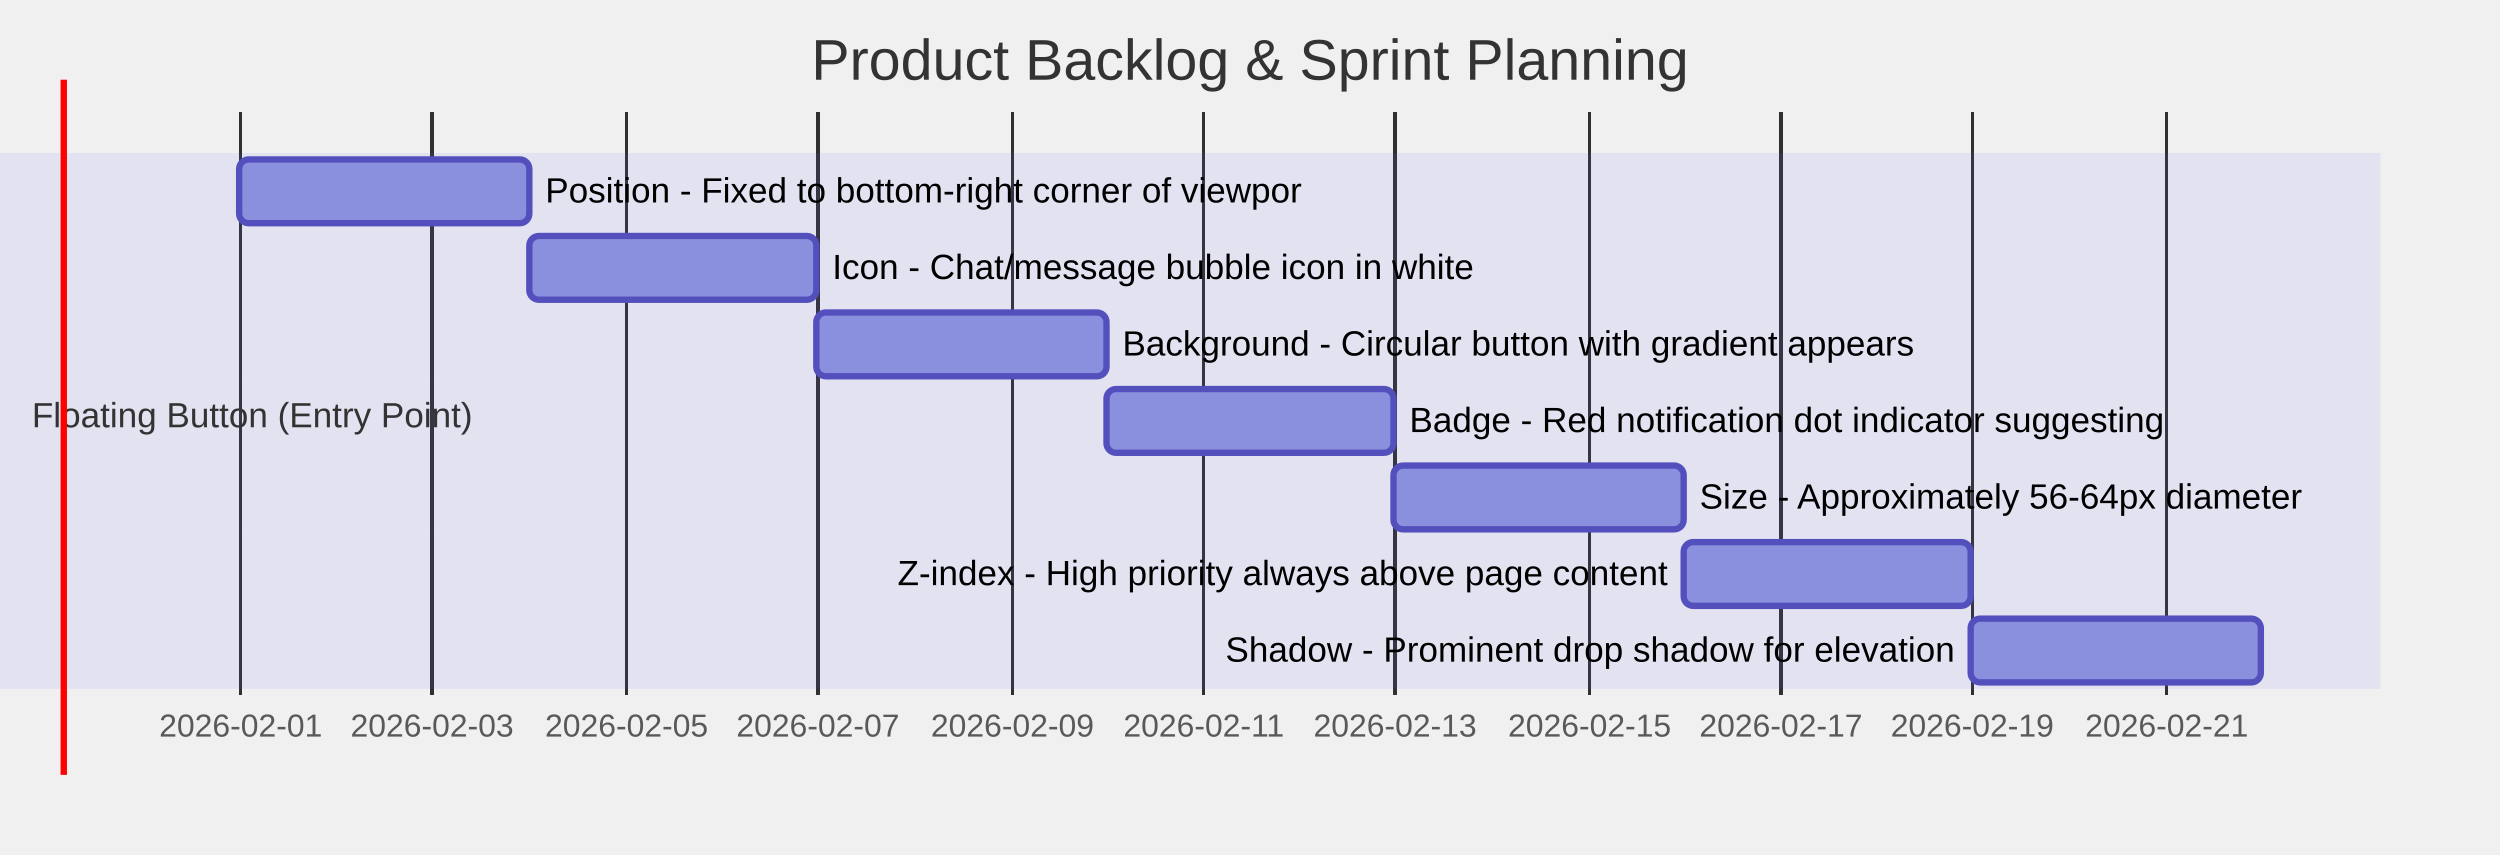
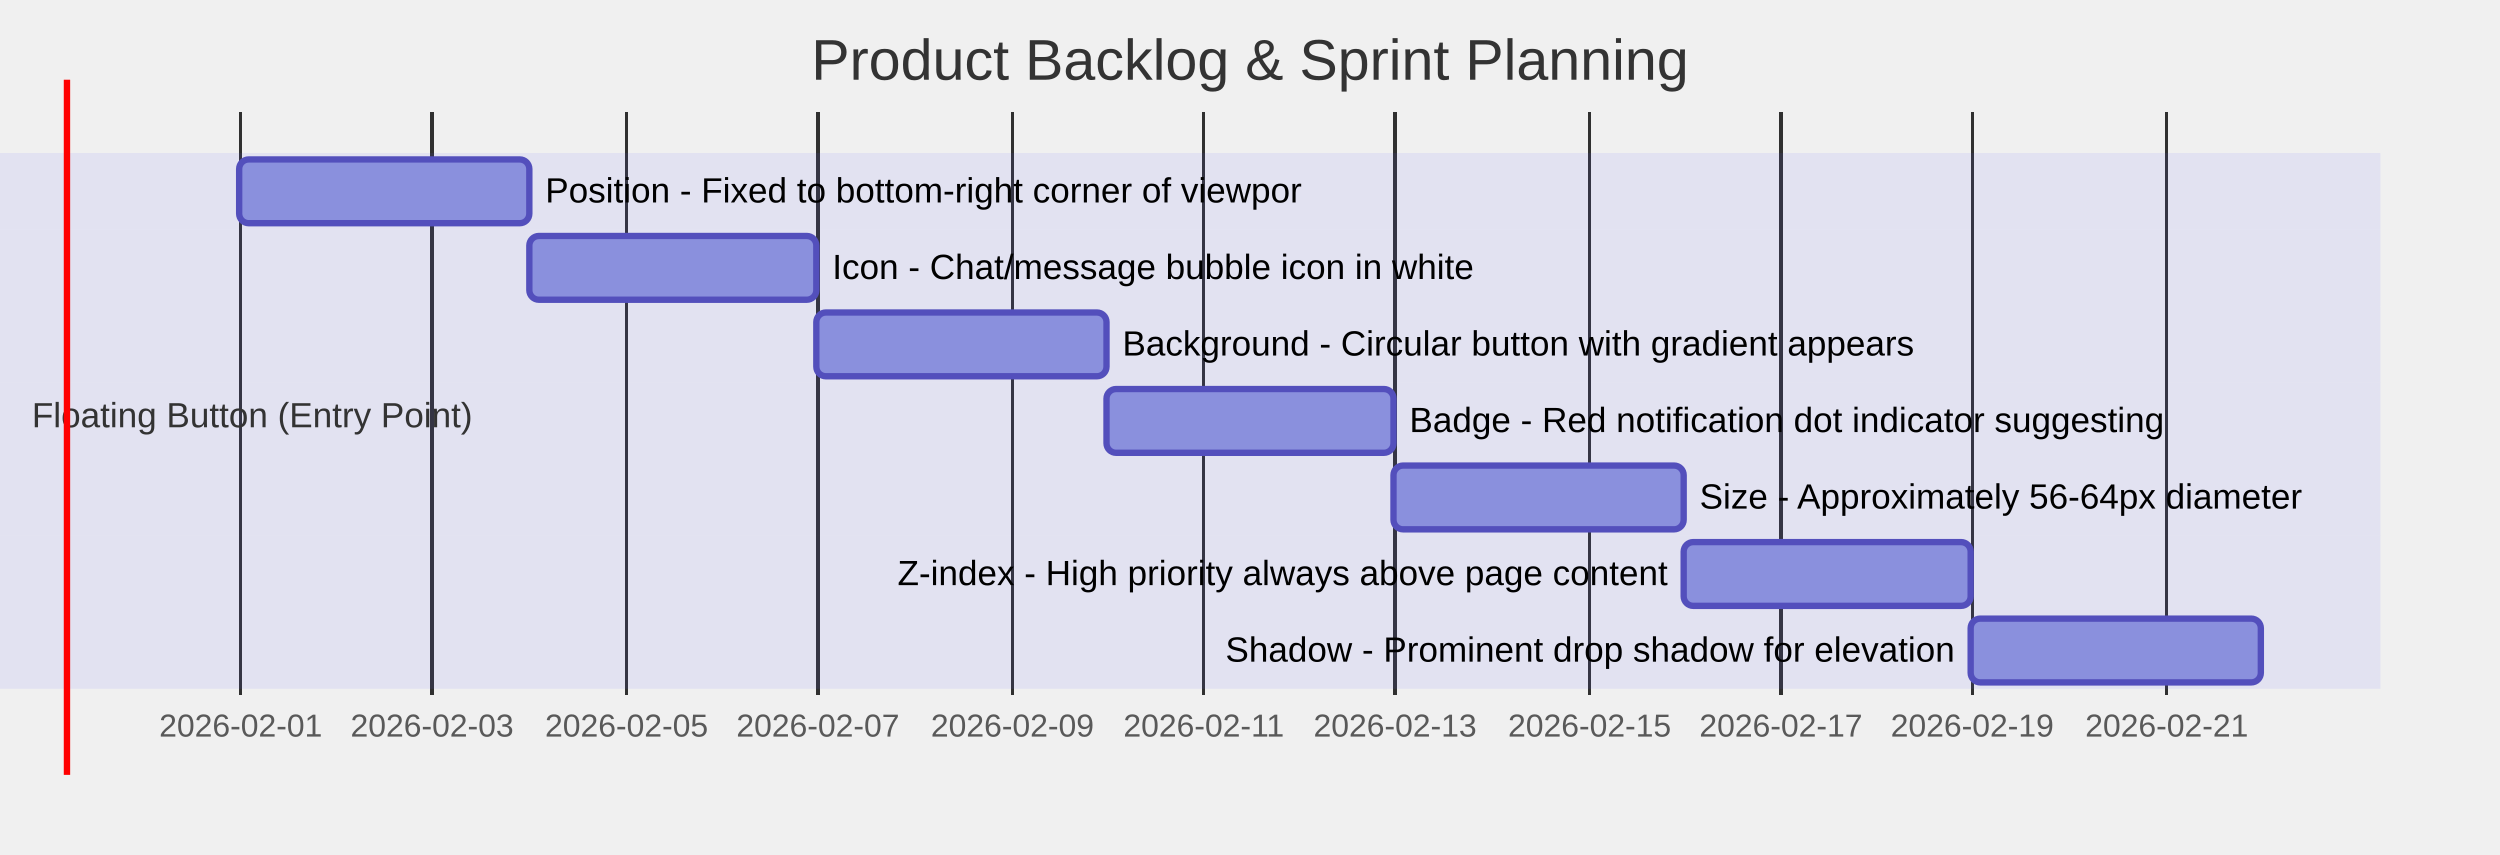
<svg xmlns="http://www.w3.org/2000/svg" id="my-svg" width="100%" viewBox="0 0 784 268" style="max-width: 784px; background-color: transparent;" role="graphics-document document" aria-roledescription="gantt">
  <style>#my-svg{font-family:"trebuchet ms",verdana,arial,sans-serif;font-size:16px;fill:#333;}@keyframes edge-animation-frame{from{stroke-dashoffset:0;}}@keyframes dash{to{stroke-dashoffset:0;}}#my-svg .edge-animation-slow{stroke-dasharray:9,5!important;stroke-dashoffset:900;animation:dash 50s linear infinite;stroke-linecap:round;}#my-svg .edge-animation-fast{stroke-dasharray:9,5!important;stroke-dashoffset:900;animation:dash 20s linear infinite;stroke-linecap:round;}#my-svg .error-icon{fill:#552222;}#my-svg .error-text{fill:#552222;stroke:#552222;}#my-svg .edge-thickness-normal{stroke-width:1px;}#my-svg .edge-thickness-thick{stroke-width:3.5px;}#my-svg .edge-pattern-solid{stroke-dasharray:0;}#my-svg .edge-thickness-invisible{stroke-width:0;fill:none;}#my-svg .edge-pattern-dashed{stroke-dasharray:3;}#my-svg .edge-pattern-dotted{stroke-dasharray:2;}#my-svg .marker{fill:#333333;stroke:#333333;}#my-svg .marker.cross{stroke:#333333;}#my-svg svg{font-family:"trebuchet ms",verdana,arial,sans-serif;font-size:16px;}#my-svg p{margin:0;}#my-svg .mermaid-main-font{font-family:"trebuchet ms",verdana,arial,sans-serif;}#my-svg .exclude-range{fill:#eeeeee;}#my-svg .section{stroke:none;opacity:0.2;}#my-svg .section0{fill:rgba(102, 102, 255, 0.49);}#my-svg .section2{fill:#fff400;}#my-svg .section1,#my-svg .section3{fill:white;opacity:0.2;}#my-svg .sectionTitle0{fill:#333;}#my-svg .sectionTitle1{fill:#333;}#my-svg .sectionTitle2{fill:#333;}#my-svg .sectionTitle3{fill:#333;}#my-svg .sectionTitle{text-anchor:start;font-family:"trebuchet ms",verdana,arial,sans-serif;}#my-svg .grid .tick{stroke:lightgrey;opacity:0.8;shape-rendering:crispEdges;}#my-svg .grid .tick text{font-family:"trebuchet ms",verdana,arial,sans-serif;fill:#333;}#my-svg .grid path{stroke-width:0;}#my-svg .today{fill:none;stroke:red;stroke-width:2px;}#my-svg .task{stroke-width:2;}#my-svg .taskText{text-anchor:middle;font-family:"trebuchet ms",verdana,arial,sans-serif;}#my-svg .taskTextOutsideRight{fill:black;text-anchor:start;font-family:"trebuchet ms",verdana,arial,sans-serif;}#my-svg .taskTextOutsideLeft{fill:black;text-anchor:end;}#my-svg .task.clickable{cursor:pointer;}#my-svg .taskText.clickable{cursor:pointer;fill:#003163!important;font-weight:bold;}#my-svg .taskTextOutsideLeft.clickable{cursor:pointer;fill:#003163!important;font-weight:bold;}#my-svg .taskTextOutsideRight.clickable{cursor:pointer;fill:#003163!important;font-weight:bold;}#my-svg .taskText0,#my-svg .taskText1,#my-svg .taskText2,#my-svg .taskText3{fill:white;}#my-svg .task0,#my-svg .task1,#my-svg .task2,#my-svg .task3{fill:#8a90dd;stroke:#534fbc;}#my-svg .taskTextOutside0,#my-svg .taskTextOutside2{fill:black;}#my-svg .taskTextOutside1,#my-svg .taskTextOutside3{fill:black;}#my-svg .active0,#my-svg .active1,#my-svg .active2,#my-svg .active3{fill:#bfc7ff;stroke:#534fbc;}#my-svg .activeText0,#my-svg .activeText1,#my-svg .activeText2,#my-svg .activeText3{fill:black!important;}#my-svg .done0,#my-svg .done1,#my-svg .done2,#my-svg .done3{stroke:grey;fill:lightgrey;stroke-width:2;}#my-svg .doneText0,#my-svg .doneText1,#my-svg .doneText2,#my-svg .doneText3{fill:black!important;}#my-svg .crit0,#my-svg .crit1,#my-svg .crit2,#my-svg .crit3{stroke:#ff8888;fill:red;stroke-width:2;}#my-svg .activeCrit0,#my-svg .activeCrit1,#my-svg .activeCrit2,#my-svg .activeCrit3{stroke:#ff8888;fill:#bfc7ff;stroke-width:2;}#my-svg .doneCrit0,#my-svg .doneCrit1,#my-svg .doneCrit2,#my-svg .doneCrit3{stroke:#ff8888;fill:lightgrey;stroke-width:2;cursor:pointer;shape-rendering:crispEdges;}#my-svg .milestone{transform:rotate(45deg) scale(0.8,0.8);}#my-svg .milestoneText{font-style:italic;}#my-svg .doneCritText0,#my-svg .doneCritText1,#my-svg .doneCritText2,#my-svg .doneCritText3{fill:black!important;}#my-svg .vert{stroke:navy;}#my-svg .vertText{font-size:15px;text-anchor:middle;fill:navy!important;}#my-svg .activeCritText0,#my-svg .activeCritText1,#my-svg .activeCritText2,#my-svg .activeCritText3{fill:black!important;}#my-svg .titleText{text-anchor:middle;font-size:18px;fill:#333;font-family:"trebuchet ms",verdana,arial,sans-serif;}#my-svg :root{--mermaid-font-family:"trebuchet ms",verdana,arial,sans-serif;}</style>
  <g />
  <g class="grid" transform="translate(75, 218)" fill="none" font-size="10" font-family="sans-serif" text-anchor="middle">
    <path class="domain" stroke="currentColor" d="M0.5,-183V0.5H634.5V-183" />
    <g class="tick" opacity="1" transform="translate(0.5,0)">
      <line stroke="currentColor" y2="-183" />
      <text fill="#000" y="3" dy="1em" stroke="none" font-size="10" style="text-anchor: middle;">2026-02-01</text>
    </g>
    <g class="tick" opacity="1" transform="translate(60.5,0)">
      <line stroke="currentColor" y2="-183" />
      <text fill="#000" y="3" dy="1em" stroke="none" font-size="10" style="text-anchor: middle;">2026-02-03</text>
    </g>
    <g class="tick" opacity="1" transform="translate(121.5,0)">
      <line stroke="currentColor" y2="-183" />
      <text fill="#000" y="3" dy="1em" stroke="none" font-size="10" style="text-anchor: middle;">2026-02-05</text>
    </g>
    <g class="tick" opacity="1" transform="translate(181.5,0)">
      <line stroke="currentColor" y2="-183" />
      <text fill="#000" y="3" dy="1em" stroke="none" font-size="10" style="text-anchor: middle;">2026-02-07</text>
    </g>
    <g class="tick" opacity="1" transform="translate(242.5,0)">
      <line stroke="currentColor" y2="-183" />
      <text fill="#000" y="3" dy="1em" stroke="none" font-size="10" style="text-anchor: middle;">2026-02-09</text>
    </g>
    <g class="tick" opacity="1" transform="translate(302.5,0)">
      <line stroke="currentColor" y2="-183" />
      <text fill="#000" y="3" dy="1em" stroke="none" font-size="10" style="text-anchor: middle;">2026-02-11</text>
    </g>
    <g class="tick" opacity="1" transform="translate(362.5,0)">
      <line stroke="currentColor" y2="-183" />
      <text fill="#000" y="3" dy="1em" stroke="none" font-size="10" style="text-anchor: middle;">2026-02-13</text>
    </g>
    <g class="tick" opacity="1" transform="translate(423.5,0)">
      <line stroke="currentColor" y2="-183" />
      <text fill="#000" y="3" dy="1em" stroke="none" font-size="10" style="text-anchor: middle;">2026-02-15</text>
    </g>
    <g class="tick" opacity="1" transform="translate(483.5,0)">
      <line stroke="currentColor" y2="-183" />
      <text fill="#000" y="3" dy="1em" stroke="none" font-size="10" style="text-anchor: middle;">2026-02-17</text>
    </g>
    <g class="tick" opacity="1" transform="translate(543.5,0)">
      <line stroke="currentColor" y2="-183" />
      <text fill="#000" y="3" dy="1em" stroke="none" font-size="10" style="text-anchor: middle;">2026-02-19</text>
    </g>
    <g class="tick" opacity="1" transform="translate(604.5,0)">
      <line stroke="currentColor" y2="-183" />
      <text fill="#000" y="3" dy="1em" stroke="none" font-size="10" style="text-anchor: middle;">2026-02-21</text>
    </g>
  </g>
  <g>
    <rect x="0" y="48" width="746.5" height="24" class="section section0" />
    <rect x="0" y="72" width="746.5" height="24" class="section section0" />
    <rect x="0" y="96" width="746.5" height="24" class="section section0" />
    <rect x="0" y="120" width="746.5" height="24" class="section section0" />
    <rect x="0" y="144" width="746.5" height="24" class="section section0" />
    <rect x="0" y="168" width="746.5" height="24" class="section section0" />
    <rect x="0" y="192" width="746.5" height="24" class="section section0" />
  </g>
  <g>
    <rect id="task1" rx="3" ry="3" x="75" y="50" width="91" height="20" transform-origin="120.5px 60px" class="task task0" />
    <rect id="task2" rx="3" ry="3" x="166" y="74" width="90" height="20" transform-origin="211px 84px" class="task task0" />
    <rect id="task3" rx="3" ry="3" x="256" y="98" width="91" height="20" transform-origin="301.5px 108px" class="task task0" />
    <rect id="task4" rx="3" ry="3" x="347" y="122" width="90" height="20" transform-origin="392px 132px" class="task task0" />
    <rect id="task5" rx="3" ry="3" x="437" y="146" width="91" height="20" transform-origin="482.5px 156px" class="task task0" />
    <rect id="task6" rx="3" ry="3" x="528" y="170" width="90" height="20" transform-origin="573px 180px" class="task task0" />
    <rect id="task7" rx="3" ry="3" x="618" y="194" width="91" height="20" transform-origin="663.5px 204px" class="task task0" />
    <text id="task1-text" font-size="11" x="171" y="63.5" class="taskTextOutsideRight taskTextOutside0  width-246.609375">Position - Fixed to bottom-right corner of viewpor </text>
    <text id="task2-text" font-size="11" x="261" y="87.5" class="taskTextOutsideRight taskTextOutside0  width-205.15625">Icon - Chat/message bubble icon in white </text>
    <text id="task3-text" font-size="11" x="352" y="111.5" class="taskTextOutsideRight taskTextOutside0  width-253.75">Background - Circular button with gradient appears </text>
    <text id="task4-text" font-size="11" x="442" y="135.5" class="taskTextOutsideRight taskTextOutside0  width-240.484375">Badge - Red notification dot indicator suggesting  </text>
    <text id="task5-text" font-size="11" x="533" y="159.5" class="taskTextOutsideRight taskTextOutside0  width-191.421875">Size - Approximately 56-64px diameter </text>
    <text id="task6-text" font-size="11" x="523" y="183.5" class="taskTextOutsideLeft taskTextOutside0">Z-index - High priority always above page content </text>
    <text id="task7-text" font-size="11" x="613" y="207.5" class="taskTextOutsideLeft taskTextOutside0">Shadow - Prominent drop shadow for elevation </text>
  </g>
  <g>
    <text dy="0em" x="10" y="134" font-size="11" class="sectionTitle sectionTitle0">
      <tspan alignment-baseline="central" x="10">Floating Button (Entry Point)</tspan>
    </text>
  </g>
  <g class="today">
-     <line x1="20" x2="20" y1="25" y2="243" class="today" />
+     <line x1="21" x2="21" y1="25" y2="243" class="today" />
  </g>
  <text x="392" y="25" class="titleText">Product Backlog &amp; Sprint Planning</text>
</svg>
